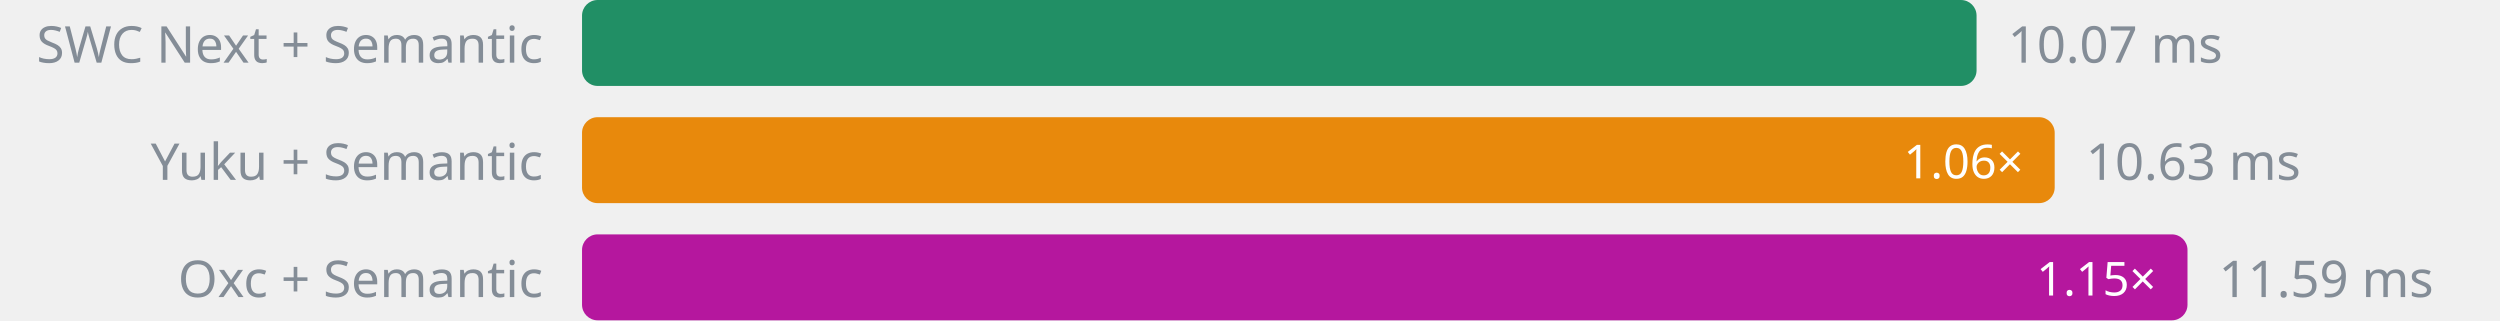
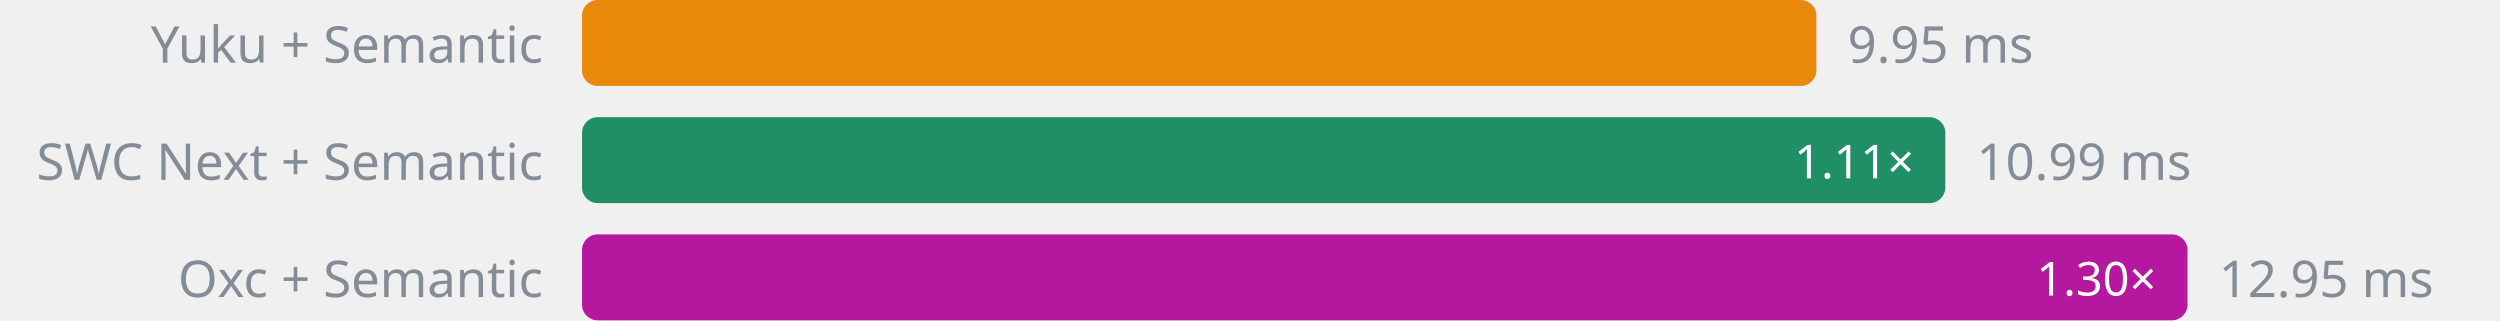
<svg xmlns="http://www.w3.org/2000/svg" width="640" height="82" viewBox="0 0 640 82">
  <style>
    text { font: 13px -apple-system, BlinkMacSystemFont, "Segoe UI", "Noto Sans", Helvetica, Arial, sans-serif; fill: #848d97; dominant-baseline: central; font-variant-numeric: tabular-nums }
    .ratio { font-size: 12px; fill: #fff }
  </style>
-   <text x="139" y="11" text-anchor="end">SWC Next + Semantic</text>
-   <rect x="149" y="0" width="357" height="22" rx="4" fill="#218F65" />
-   <text x="514" y="11">10.07 ms</text>
-   <text x="139" y="41" text-anchor="end">Yuku + Semantic</text>
-   <rect x="149" y="30" width="377" height="22" rx="4" fill="#E8890C" />
-   <text x="534" y="41">10.63 ms</text>
-   <text class="ratio" x="518" y="41" text-anchor="end">1.06×</text>
+   <text x="139" y="11" text-anchor="end">Yuku + Semantic</text>
+   <rect x="149" y="0" width="316" height="22" rx="4" fill="#E8890C" />
+   <text x="473" y="11">9.95 ms</text>
+   <text x="139" y="41" text-anchor="end">SWC Next + Semantic</text>
+   <rect x="149" y="30" width="349" height="22" rx="4" fill="#218F65" />
+   <text x="506" y="41">10.99 ms</text>
+   <text class="ratio" x="490" y="41" text-anchor="end">1.11×</text>
  <text x="139" y="71" text-anchor="end">Oxc + Semantic</text>
  <rect x="149" y="60" width="411" height="22" rx="4" fill="#B5179E" />
-   <text x="568" y="71">11.59 ms</text>
-   <text class="ratio" x="552" y="71" text-anchor="end">1.15×</text>
+   <text x="568" y="71">12.95 ms</text>
+   <text class="ratio" x="552" y="71" text-anchor="end">1.30×</text>
</svg>
